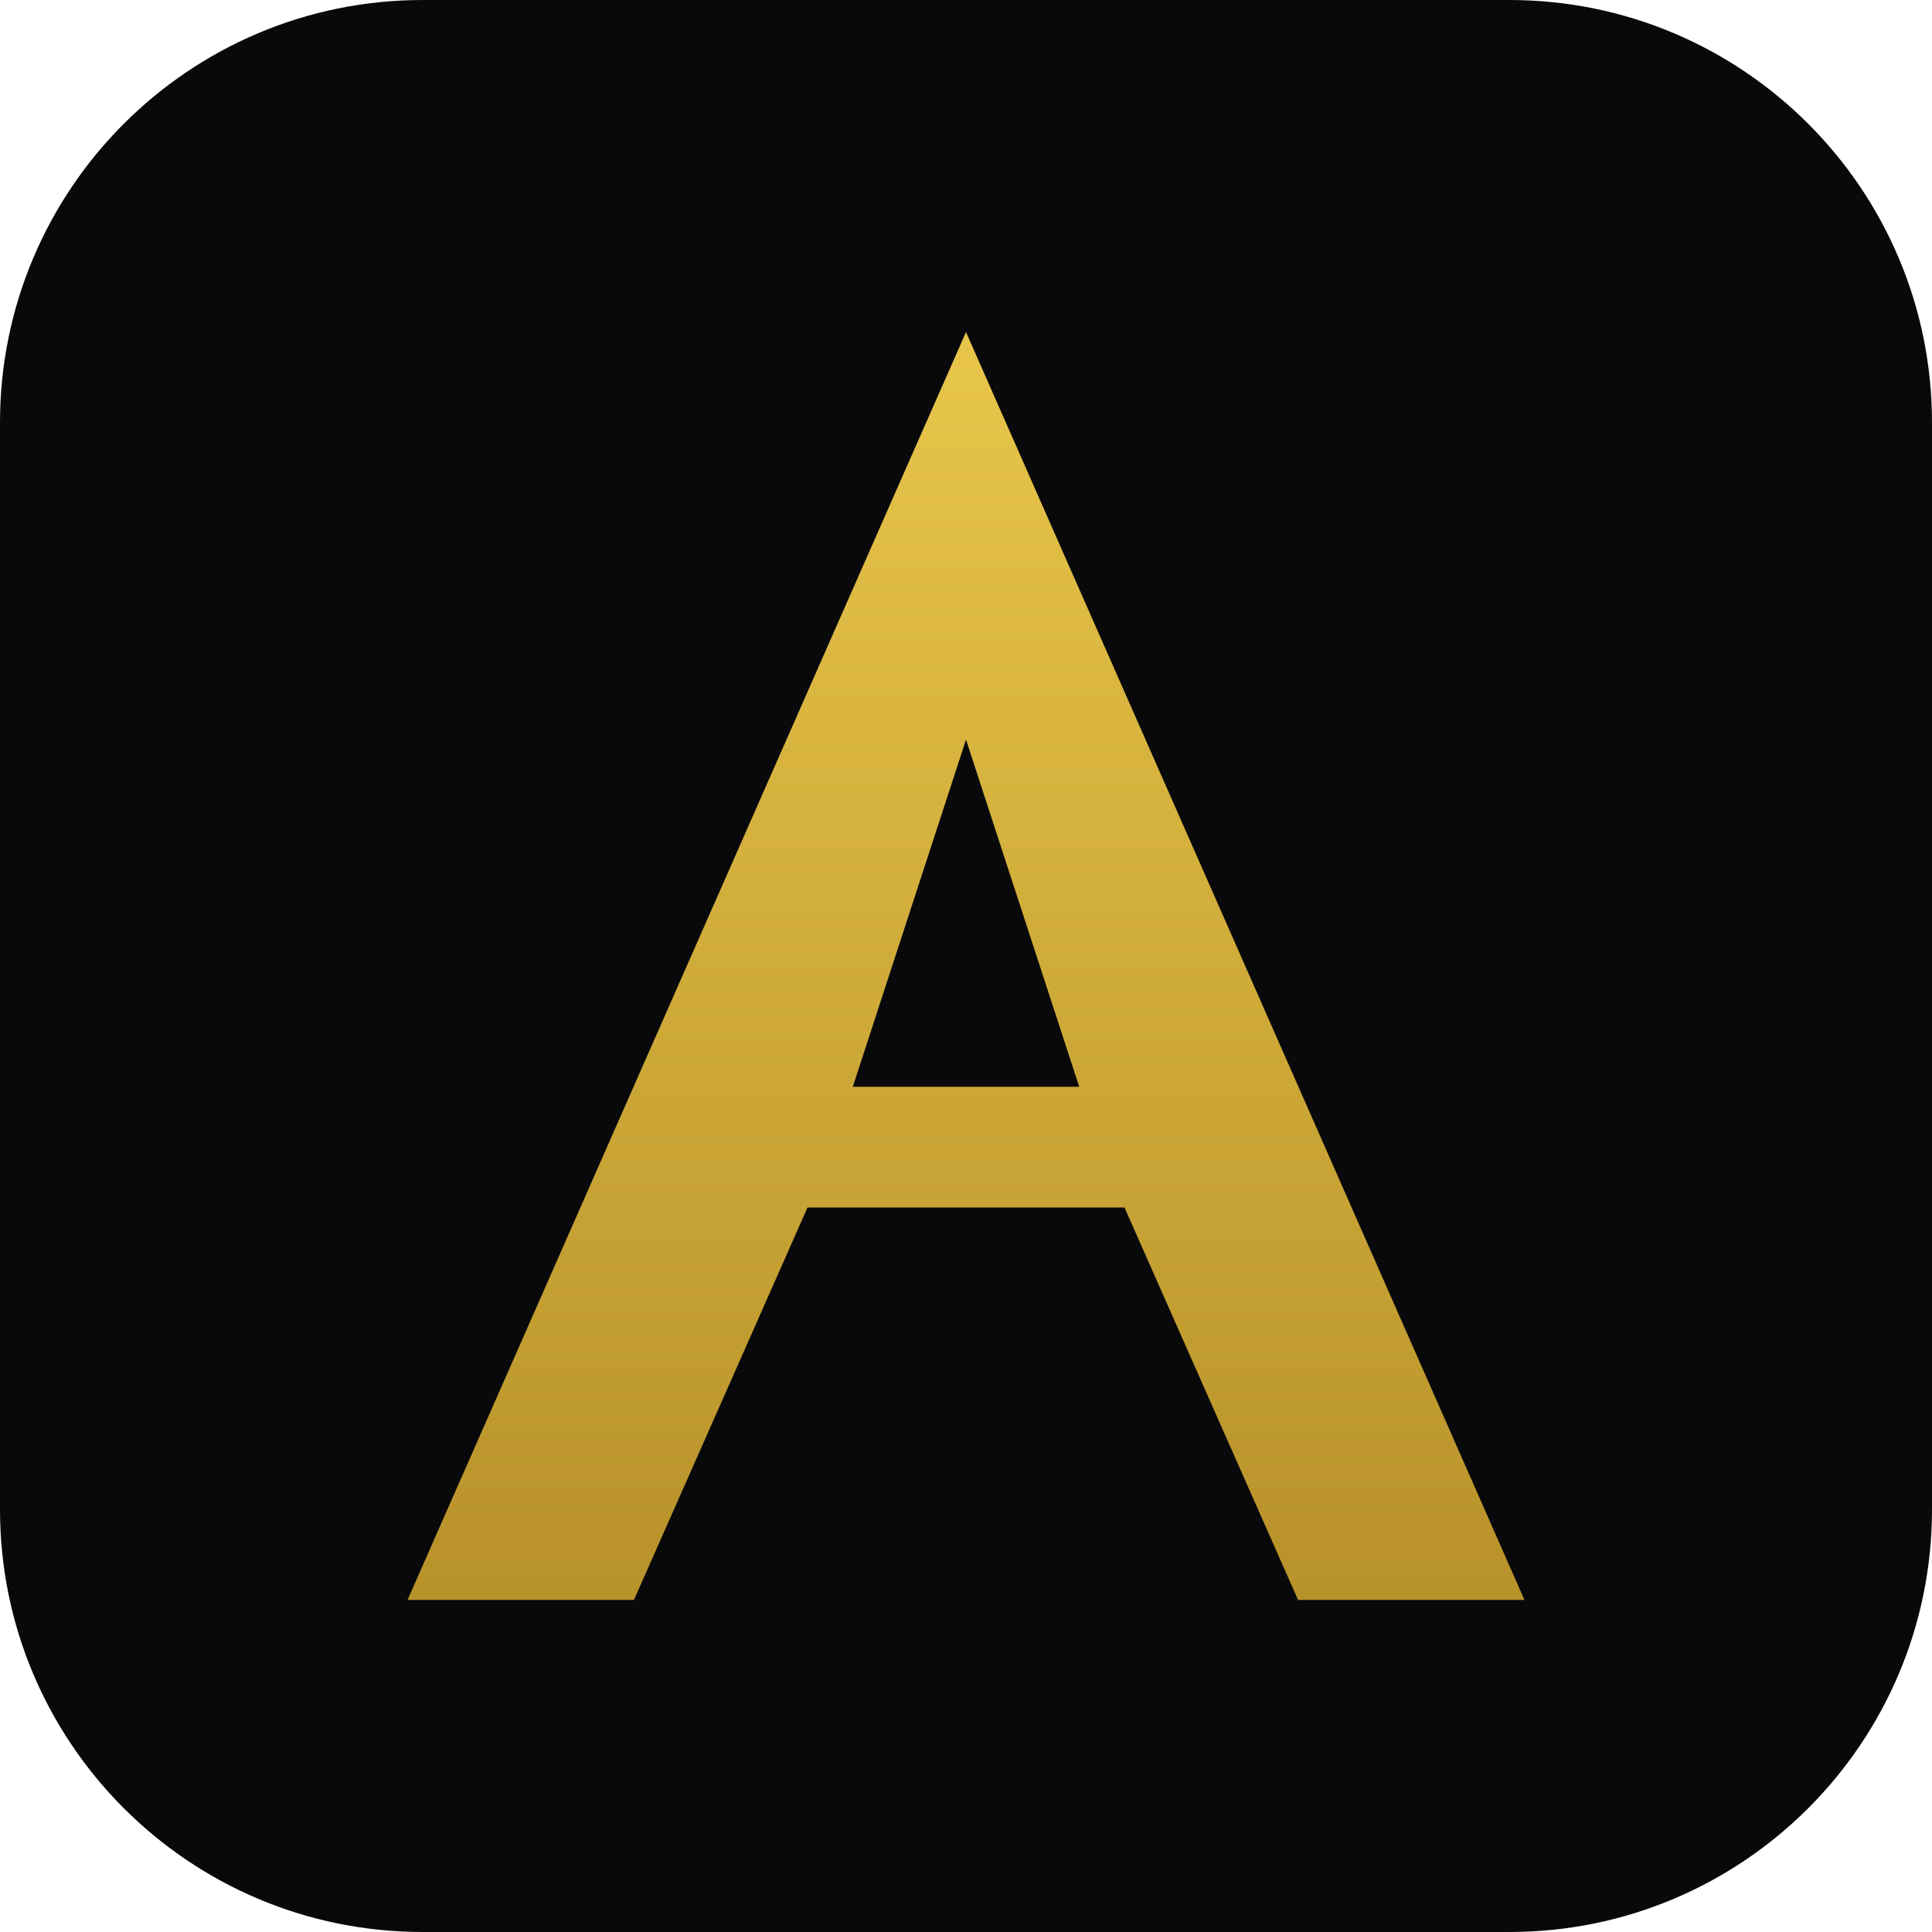
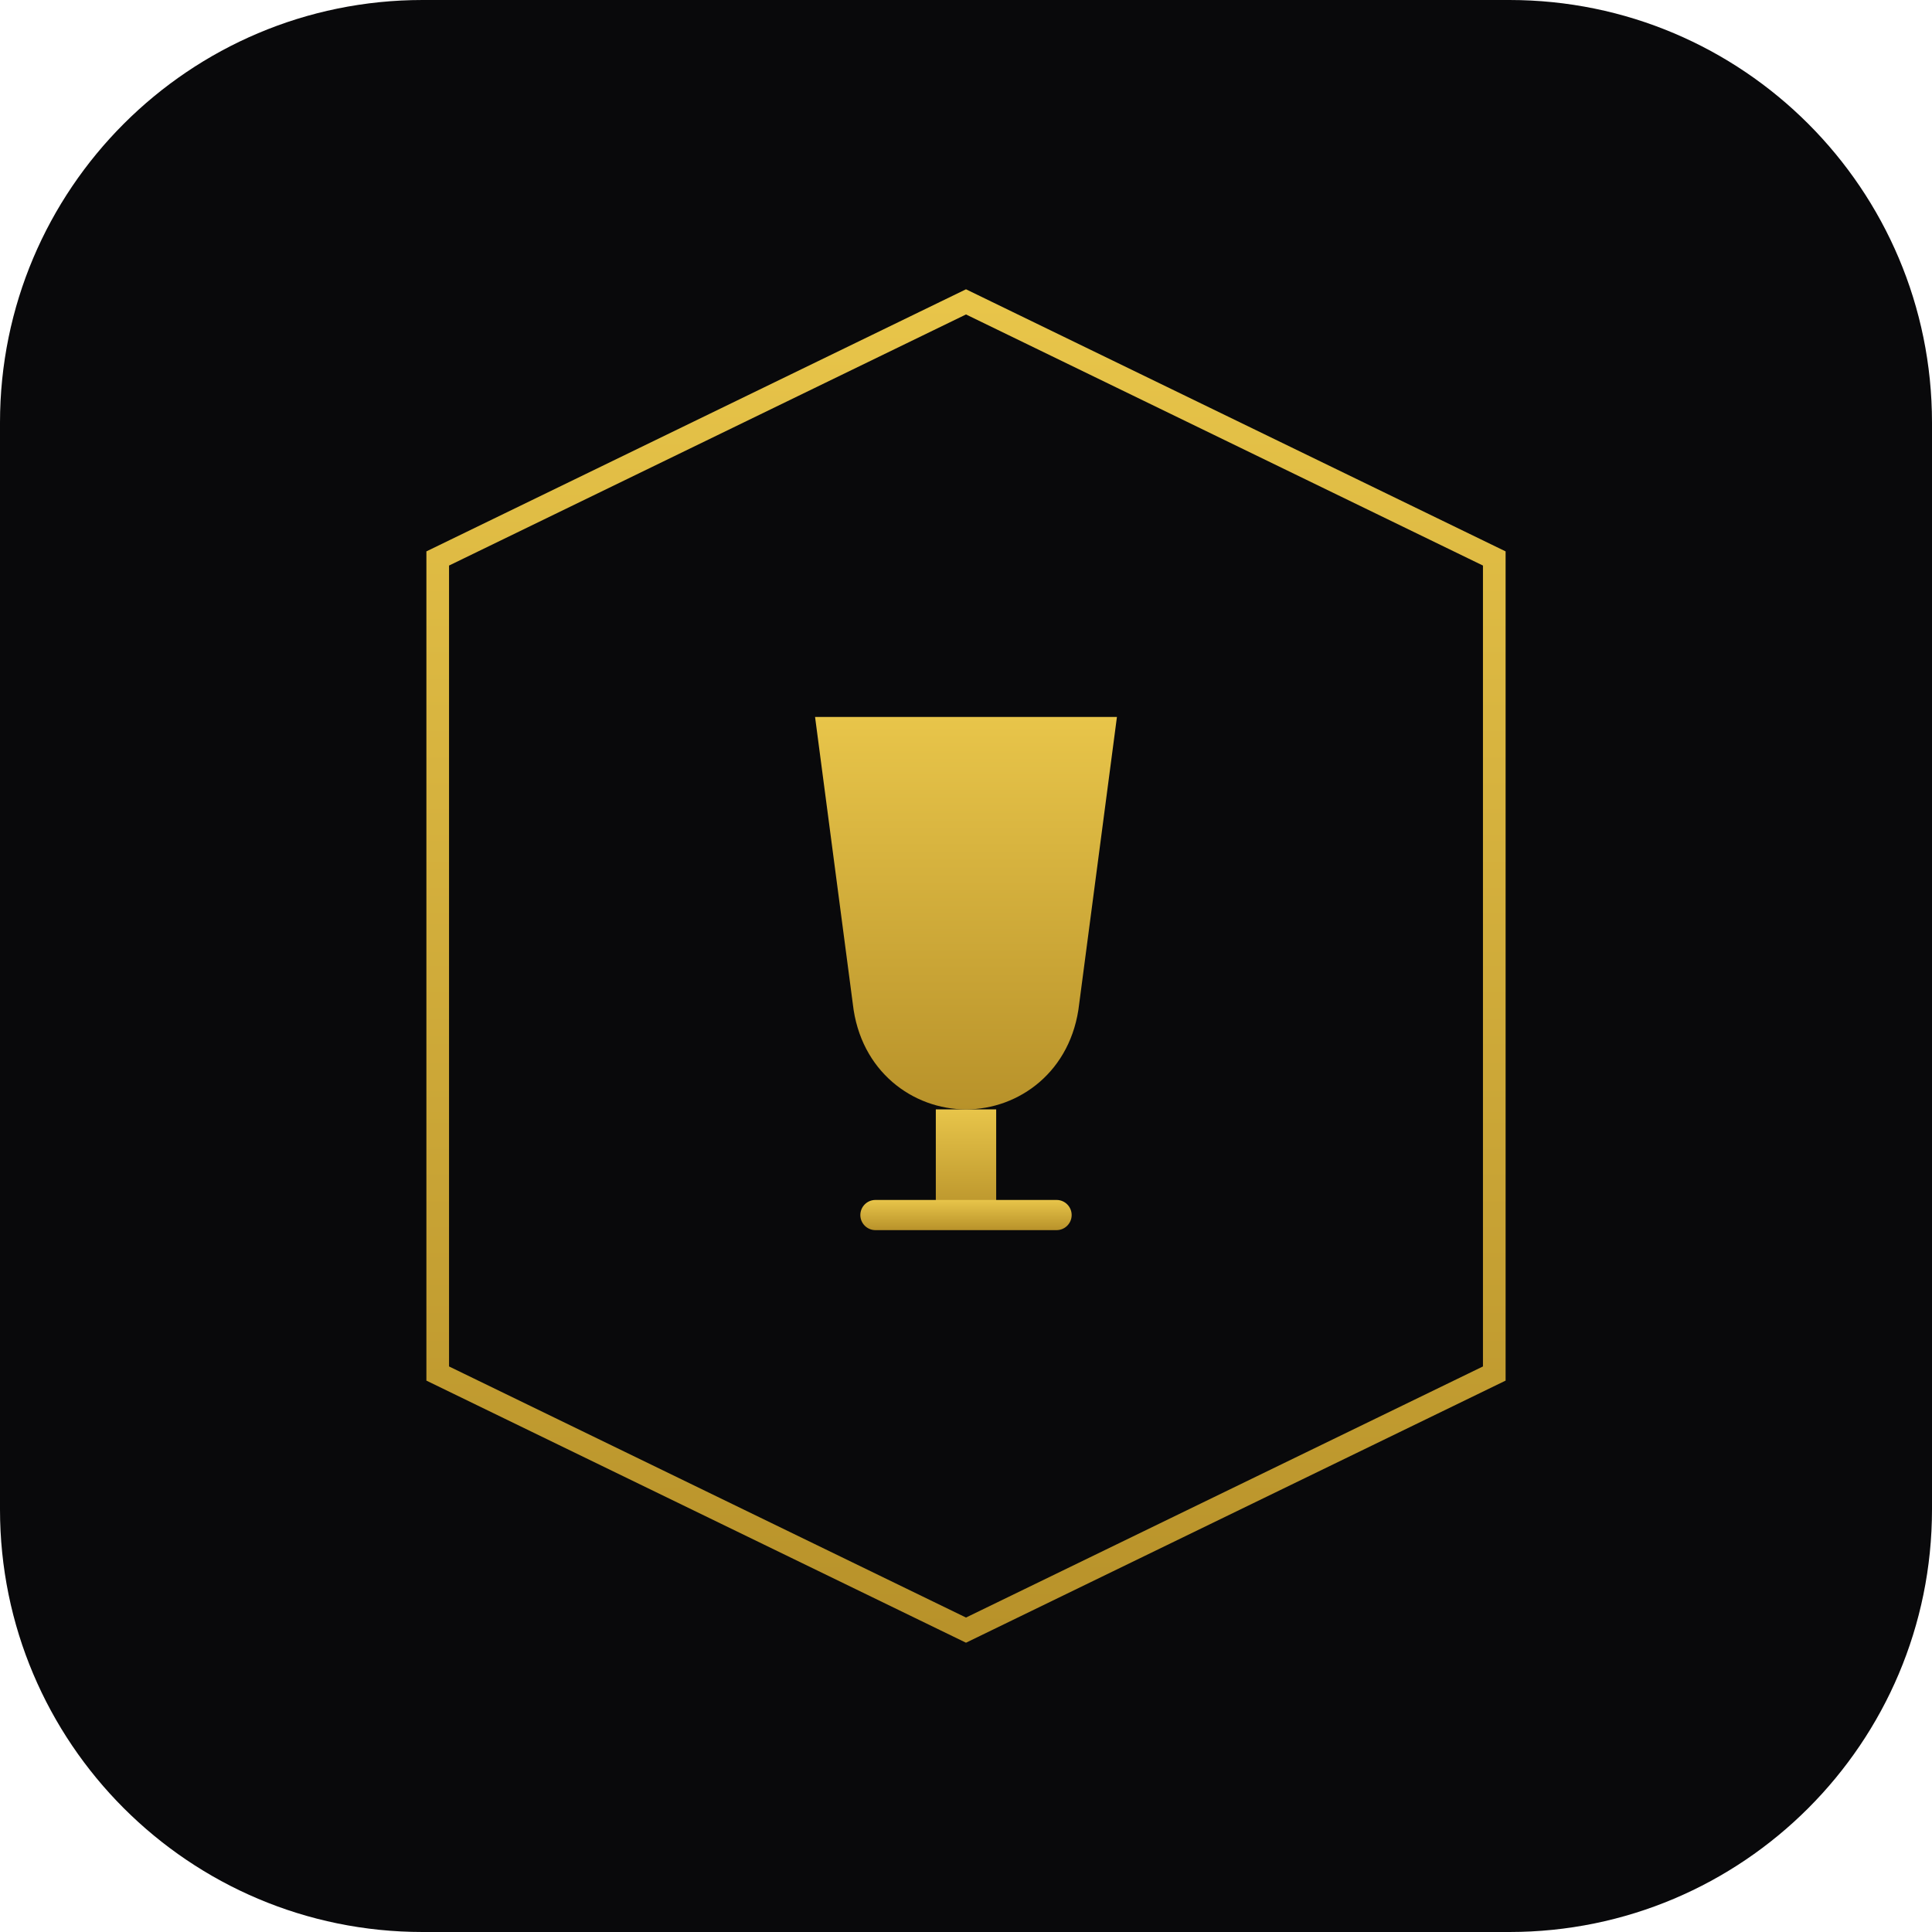
<svg xmlns="http://www.w3.org/2000/svg" width="512" height="512" viewBox="0 0 512 512">
  <defs>
    <linearGradient id="gold" x1="0" y1="0" x2="0" y2="1">
      <stop offset="0%" stop-color="#e8c54a" />
      <stop offset="100%" stop-color="#b8922a" />
    </linearGradient>
  </defs>
  <rect width="512" height="512" rx="112" fill="#09090b" />
-   <path d="M256 88 L404 424 L344 424 L298 320 L214 320 L168 424 L108 424 Z" fill="url(#gold)" />
-   <path d="M256 196 L226 288 L286 288 Z" fill="#09090b" />
+   <polygon points="256,80 396,148 396,364 256,432 116,364 116,148" fill="none" stroke="url(#gold)" stroke-width="6" />
+   <path d="M216 190 h80 l-10 76 c-2 18-16 28-30 28s-28-10-30-28Z" fill="url(#gold)" />
+   <rect x="248" y="294" width="16" height="28" fill="url(#gold)" />
+   <rect x="228" y="318" width="56" height="8" rx="4" fill="url(#gold)" />
</svg>
